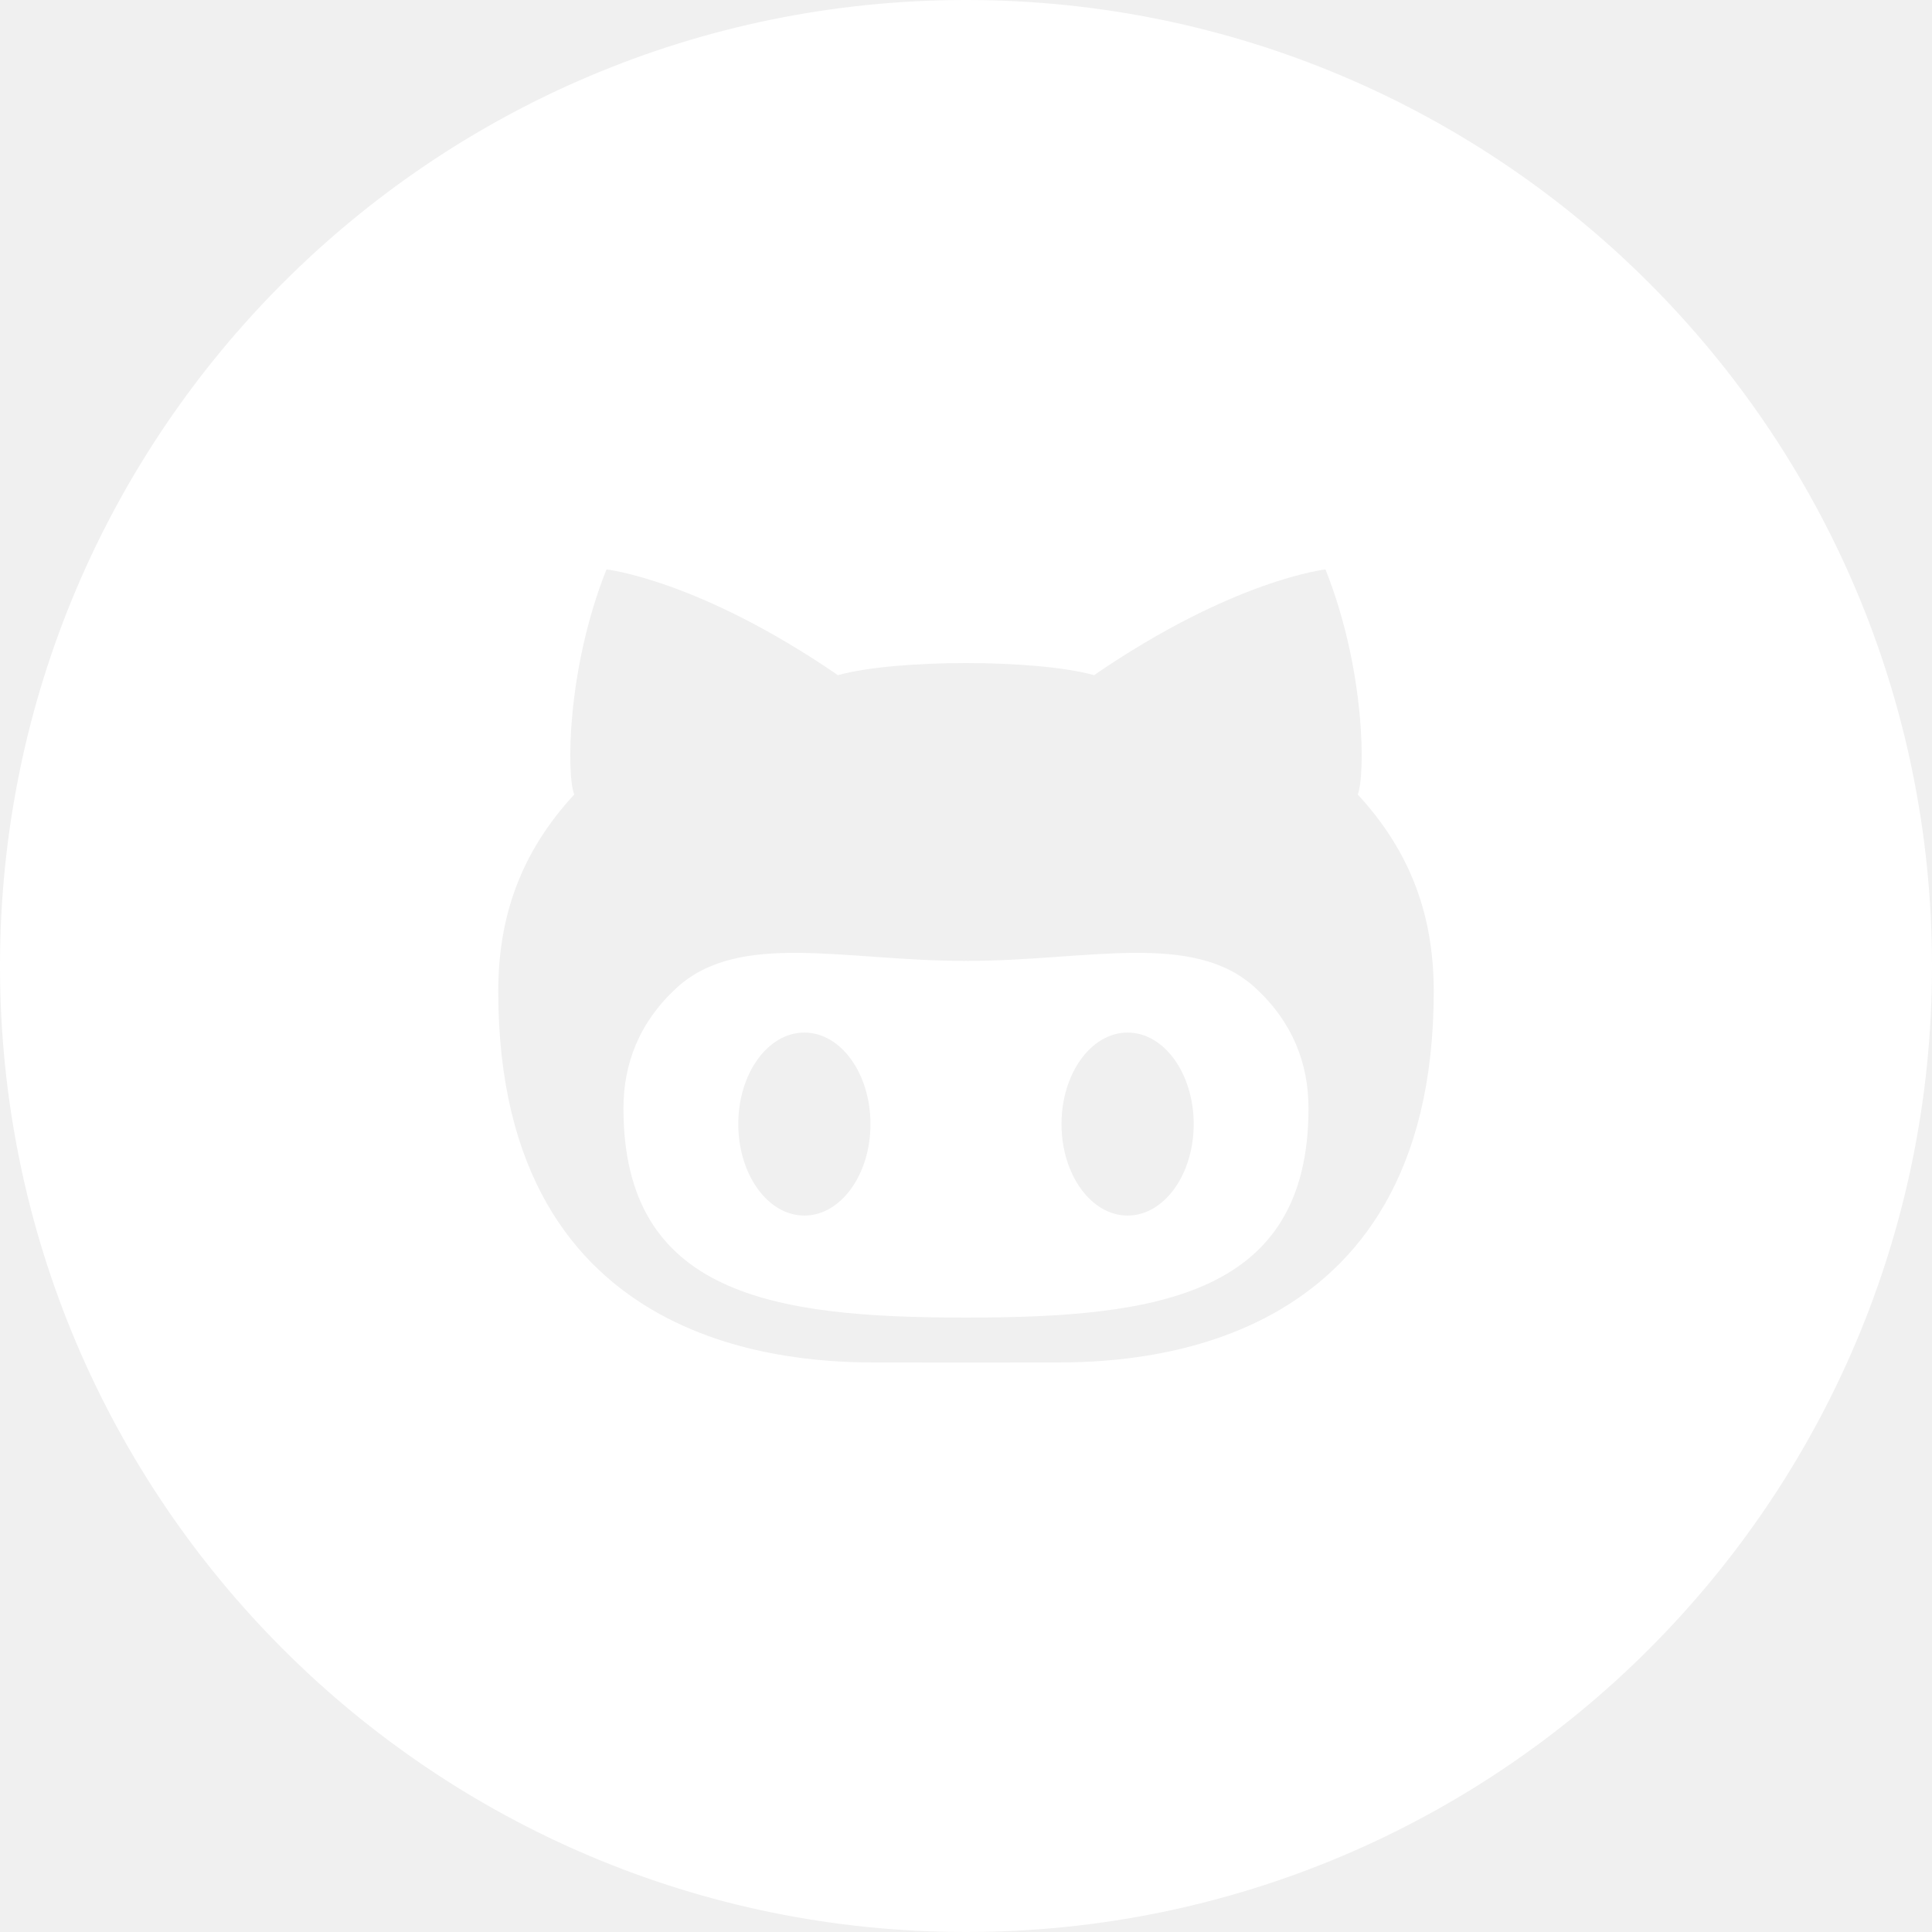
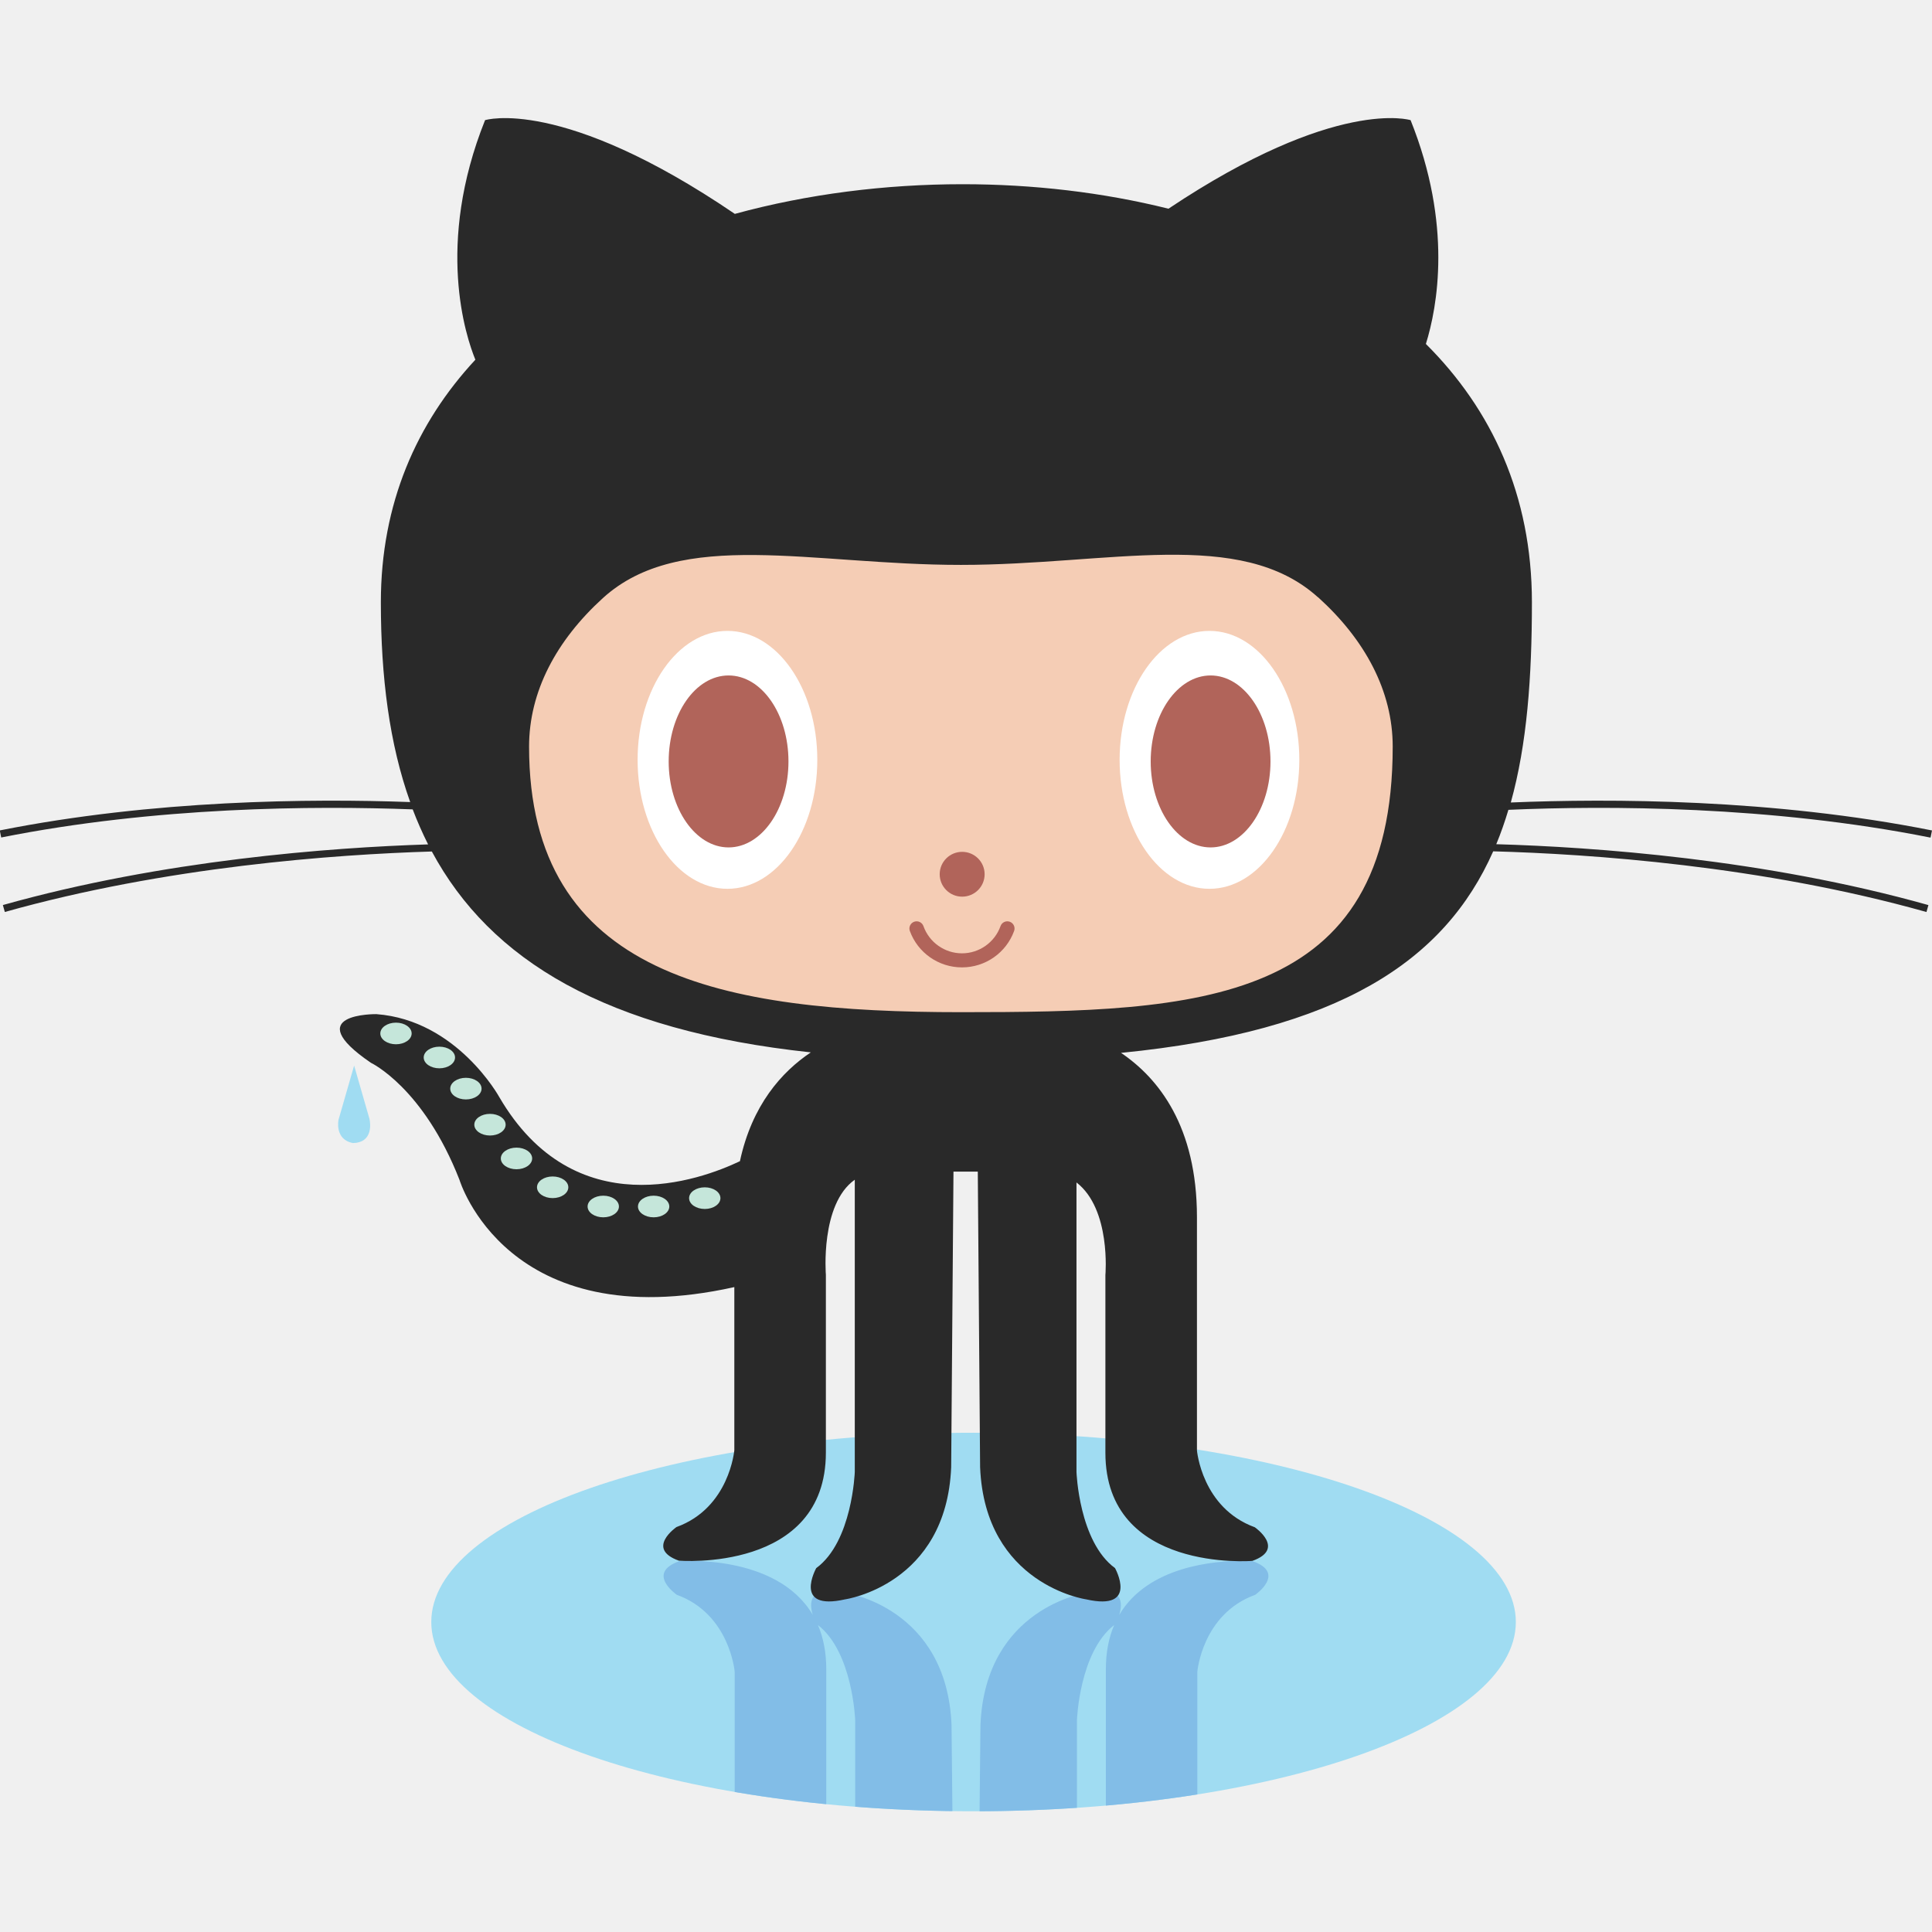
- <svg xmlns="http://www.w3.org/2000/svg" version="1.1" id="Capa_1" x="0px" y="0px" viewBox="0 0 96 96" style="enable-background:new 0 0 96 96;" xml:space="preserve" width="512px" height="512px">
-   <g>
-     <path d="M48.07,47.746c-0.022,0-0.047-0.001-0.07-0.002c-0.024,0.001-0.049,0.002-0.071,0.002   c-5.957,0-11.206-1.508-14.308,1.34c-1.859,1.709-2.642,3.768-2.642,5.985c0,9.261,7.42,10.398,16.949,10.398h0.142   c9.529,0,16.949-1.138,16.949-10.398c0-2.218-0.783-4.276-2.642-5.985C59.275,46.238,54.027,47.746,48.07,47.746z M39.968,60.401   c-1.813,0-3.283-2.036-3.283-4.547s1.47-4.546,3.283-4.546s3.285,2.035,3.285,4.546S41.781,60.401,39.968,60.401z M56.031,60.401   c-1.814,0-3.285-2.036-3.285-4.547s1.471-4.546,3.285-4.546c1.812,0,3.283,2.035,3.283,4.546S57.844,60.401,56.031,60.401z M48,0   C21.489,0,0,21.49,0,48s21.489,48,48,48c26.509,0,48-21.49,48-48S74.509,0,48,0z M52.378,67.701c-0.86,0-2.57,0.002-4.378,0.004   c-1.809-0.002-3.52-0.004-4.379-0.004c-3.803,0-18.863-0.291-18.863-18.445c0-4.177,1.432-7.233,3.775-9.778   c-0.374-0.923-0.393-6.165,1.602-11.183c0,0,4.576,0.502,11.5,5.253c1.451-0.401,3.908-0.601,6.365-0.601   c2.455,0,4.912,0.199,6.365,0.601c6.923-4.751,11.498-5.253,11.498-5.253c1.995,5.018,1.977,10.26,1.603,11.183   c2.344,2.545,3.776,5.602,3.776,9.778C71.242,67.41,56.181,67.701,52.378,67.701z" fill="#FFFFFF" />
+ <svg xmlns="http://www.w3.org/2000/svg" xmlns:xlink="http://www.w3.org/1999/xlink" width="64" height="64" viewBox="0 0 32 32">
+   <defs>
+     <clipPath id="A">
+       <path d="M0 216h216V0H0v216z" />
+     </clipPath>
+     <clipPath id="B">
+       <path d="M121.724 55.66c.343 1.114.4 2.832-3.038 2.054 0 0-9.395-1.342-9.843-12.303l-.214-21h-2.258l-.213 21c-.448 10.96-9.842 12.303-9.842 12.303-3.428.778-3.383-.938-3.04-2.052-3.37 5.738-12.394 4.996-12.394 4.996-3.133-1.117-.224-3.13-.224-3.13 4.92-1.788 5.37-7.158 5.37-7.158V35.2l.52-11.728c1.117-5.224 3.874-8.312 6.578-10.13l28.803.033c3.484 2.365 7.047 6.846 7.047 15.307V50.37s.447 5.37 5.37 7.158c0 0 2.906 2.014-.225 3.13 0 0-.382.03-1.017.032-2.455 0-8.7-.47-11.378-5.03M94.53 34.04v16.552c0 1.617-.285 2.977-.773 4.12 3.24-2.526 3.457-8.855 3.457-8.855v-20.66c-3.225 2.282-2.684 8.846-2.684 8.846M117.8 45.86s.217 6.33 3.456 8.855c-.487-1.143-.772-2.503-.772-4.12V34.042s.54-6.1-2.684-8.612v20.43z" />
+     </clipPath>
+     <clipPath id="C">
+       <path d="M0 216h216V0H0v216z" />
+     </clipPath>
+     <path id="D" d="M158.542 54.996c0-9.73-22.538-17.617-50.34-17.617s-50.34 7.887-50.34 17.617 22.537 17.62 50.34 17.62 50.34-7.9 50.34-17.62" />
+     <path id="E" d="M75.282 93.676c0-.555-.65-1.006-1.454-1.006s-1.455.45-1.455 1.006.65 1.008 1.455 1.008 1.454-.45 1.454-1.008" />
+   </defs>
+   <g transform="matrix(.178423 0 0 -.177923 -3.18057 36.6508)">
+     <g clip-path="url(#C)">
+       <use xlink:href="#D" fill="#a0dcf2" />
+     </g>
+     <g clip-path="url(#B)">
+       <use xlink:href="#D" fill="#82bde7" />
+     </g>
+     <g clip-path="url(#A)">
+       <path d="M50.7 106.8l-1.453-5.063s-.378-1.83 1.346-2.154c1.8.035 1.653 1.72 1.527 2.266l-1.42 4.95z" fill="#a0dcf2" />
+       <path d="M197.042 128.027l.133.658c-14.768 2.953-29.922 2.983-39.1 2.602 1.506 5.426 1.96 11.67 1.96 18.633 0 9.986-3.752 17.975-9.843 24.054 1.065 3.435 2.487 11.066-1.42 20.833 0 0-6.9 2.188-22.476-8.243-6.106 1.526-12.604 2.28-19.112 2.28-7.16 0-14.395-.912-21.143-2.763-16.086 10.975-23.186 8.727-23.186 8.727-4.636-11.6-1.77-20.17-.9-22.302-5.448-5.88-8.774-13.384-8.774-22.585 0-6.947.792-13.178 2.724-18.594-9.247.336-23.85.207-38.1-2.64l.132-.658c14.325 2.865 29.018 2.965 38.2 2.617.425-1.12.9-2.2 1.43-3.26-9.088-.293-24.604-1.45-39.475-5.646l.182-.645c14.988 4.227 30.64 5.356 39.64 5.63 5.43-10.12 16.135-16.658 35.18-18.7-2.704-1.816-5.46-4.904-6.58-10.13-3.683-1.76-15.343-6.062-22.34 5.97 0 0-3.916 7.16-11.412 7.72 0 0-7.27.1-.503-4.53 0 0 4.867-2.293 8.223-10.9 0 0 4.38-14.695 25.512-9.98v-15.18s-.447-5.37-5.37-7.158c0 0-2.908-2.014.224-3.13 0 0 13.645-1.12 13.645 10.065v16.552s-.54 6.565 2.683 8.846V68.963s-.222-6.487-3.578-8.948c0 0-2.237-4.025 2.684-2.908 0 0 9.394 1.342 9.842 12.303l.214 27.513h2.257l.215-27.513c.447-10.96 9.842-12.303 9.842-12.303 4.92-1.117 2.683 2.908 2.683 2.908-3.355 2.46-3.578 8.948-3.578 8.948v26.953c3.223-2.5 2.684-8.612 2.684-8.612V70.752c0-11.184 13.644-10.065 13.644-10.065 3.13 1.117.225 3.13.225 3.13-4.922 1.8-5.37 7.158-5.37 7.158v21.697c0 8.46-3.563 12.942-7.047 15.307 20.3 2.014 30.056 8.572 34.548 18.762 8.896-.244 24.906-1.328 40.22-5.65l.182.645c-15.227 4.295-31.13 5.406-40.117 5.668.426 1.03.797 2.1 1.127 3.2 9.105.4 24.328.385 39.154-2.58" fill="#292929" />
+       <path d="M140.178 150.4c4.375-3.963 6.934-8.75 6.934-13.905 0-24.075-17.948-24.728-40.085-24.728S66.94 115.09 66.94 136.485c0 5.122 2.524 9.878 6.845 13.825 7.206 6.578 19.404 3.095 33.24 3.095 13.782 0 25.934 3.518 33.15-3.015" fill="#f5cdb5" />
+       <path d="M93.697 135.258c0-6.63-3.734-12.006-8.34-12.006s-8.342 5.375-8.342 12.006 3.736 12.004 8.342 12.004 8.34-5.373 8.34-12.004" fill="#fff" />
+       <path d="M91.02 135.107c0-4.42-2.5-8.002-5.56-8.002s-5.56 3.582-5.56 8.002 2.488 8.006 5.56 8.006 5.56-3.584 5.56-8.006" fill="#b1645a" />
+       <path d="M138.443 135.258c0-6.63-3.734-12.006-8.342-12.006s-8.34 5.375-8.34 12.006 3.735 12.004 8.34 12.004 8.342-5.373 8.342-12.004" fill="#fff" />
+       <path d="M135.766 135.107c0-4.42-2.5-8.002-5.56-8.002s-5.56 3.582-5.56 8.002 2.5 8.006 5.56 8.006 5.56-3.584 5.56-8.006m-26.536-10.5c0-1.152-.934-2.086-2.086-2.086s-2.086.934-2.086 2.086.933 2.086 2.086 2.086 2.086-.934 2.086-2.086m-6.945-5.275a.67.67 0 1 0 1.265.447c.536-1.515 1.973-2.533 3.577-2.533s3.04 1.018 3.578 2.533a.67.67 0 1 0 1.264-.447 5.15 5.15 0 0 0-9.684 0" fill="#b1645a" />
+       <g fill="#c5e6da">
+         <path d="M56.04 109.785c0-.557-.652-1.006-1.455-1.006s-1.454.45-1.454 1.006.65 1.008 1.454 1.008 1.455-.45 1.455-1.008m4.028-2.235c0-.557-.652-1.008-1.455-1.008s-1.454.45-1.454 1.008.65 1.006 1.454 1.006 1.455-.45 1.455-1.006m2.462-2.9c0-.555-.65-1.006-1.455-1.006s-1.453.45-1.453 1.006.65 1.008 1.453 1.008 1.455-.45 1.455-1.008m2.235-3.357c0-.557-.65-1.008-1.453-1.008s-1.455.45-1.455 1.008.65 1.008 1.455 1.008 1.453-.45 1.453-1.008m2.462-3.143c0-.555-.65-1.006-1.454-1.006s-1.455.45-1.455 1.006.652 1.008 1.455 1.008 1.454-.45 1.454-1.008m3.357-2.683c0-.557-.65-1.008-1.455-1.008s-1.453.45-1.453 1.008.65 1.006 1.453 1.006 1.455-.45 1.455-1.006" />
+         <use xlink:href="#E" />
+         <use xlink:href="#E" x="4.676" />
+         <path d="M84.704 94.455c0-.557-.65-1.008-1.454-1.008s-1.455.45-1.455 1.008.65 1.008 1.455 1.008 1.454-.45 1.454-1.008" />
+       </g>
+     </g>
  </g>
-   <g>
- </g>
-   <g>
- </g>
-   <g>
- </g>
-   <g>
- </g>
-   <g>
- </g>
-   <g>
- </g>
-   <g>
- </g>
-   <g>
- </g>
-   <g>
- </g>
-   <g>
- </g>
-   <g>
- </g>
-   <g>
- </g>
-   <g>
- </g>
-   <g>
- </g>
-   <g>
- </g>
</svg>
